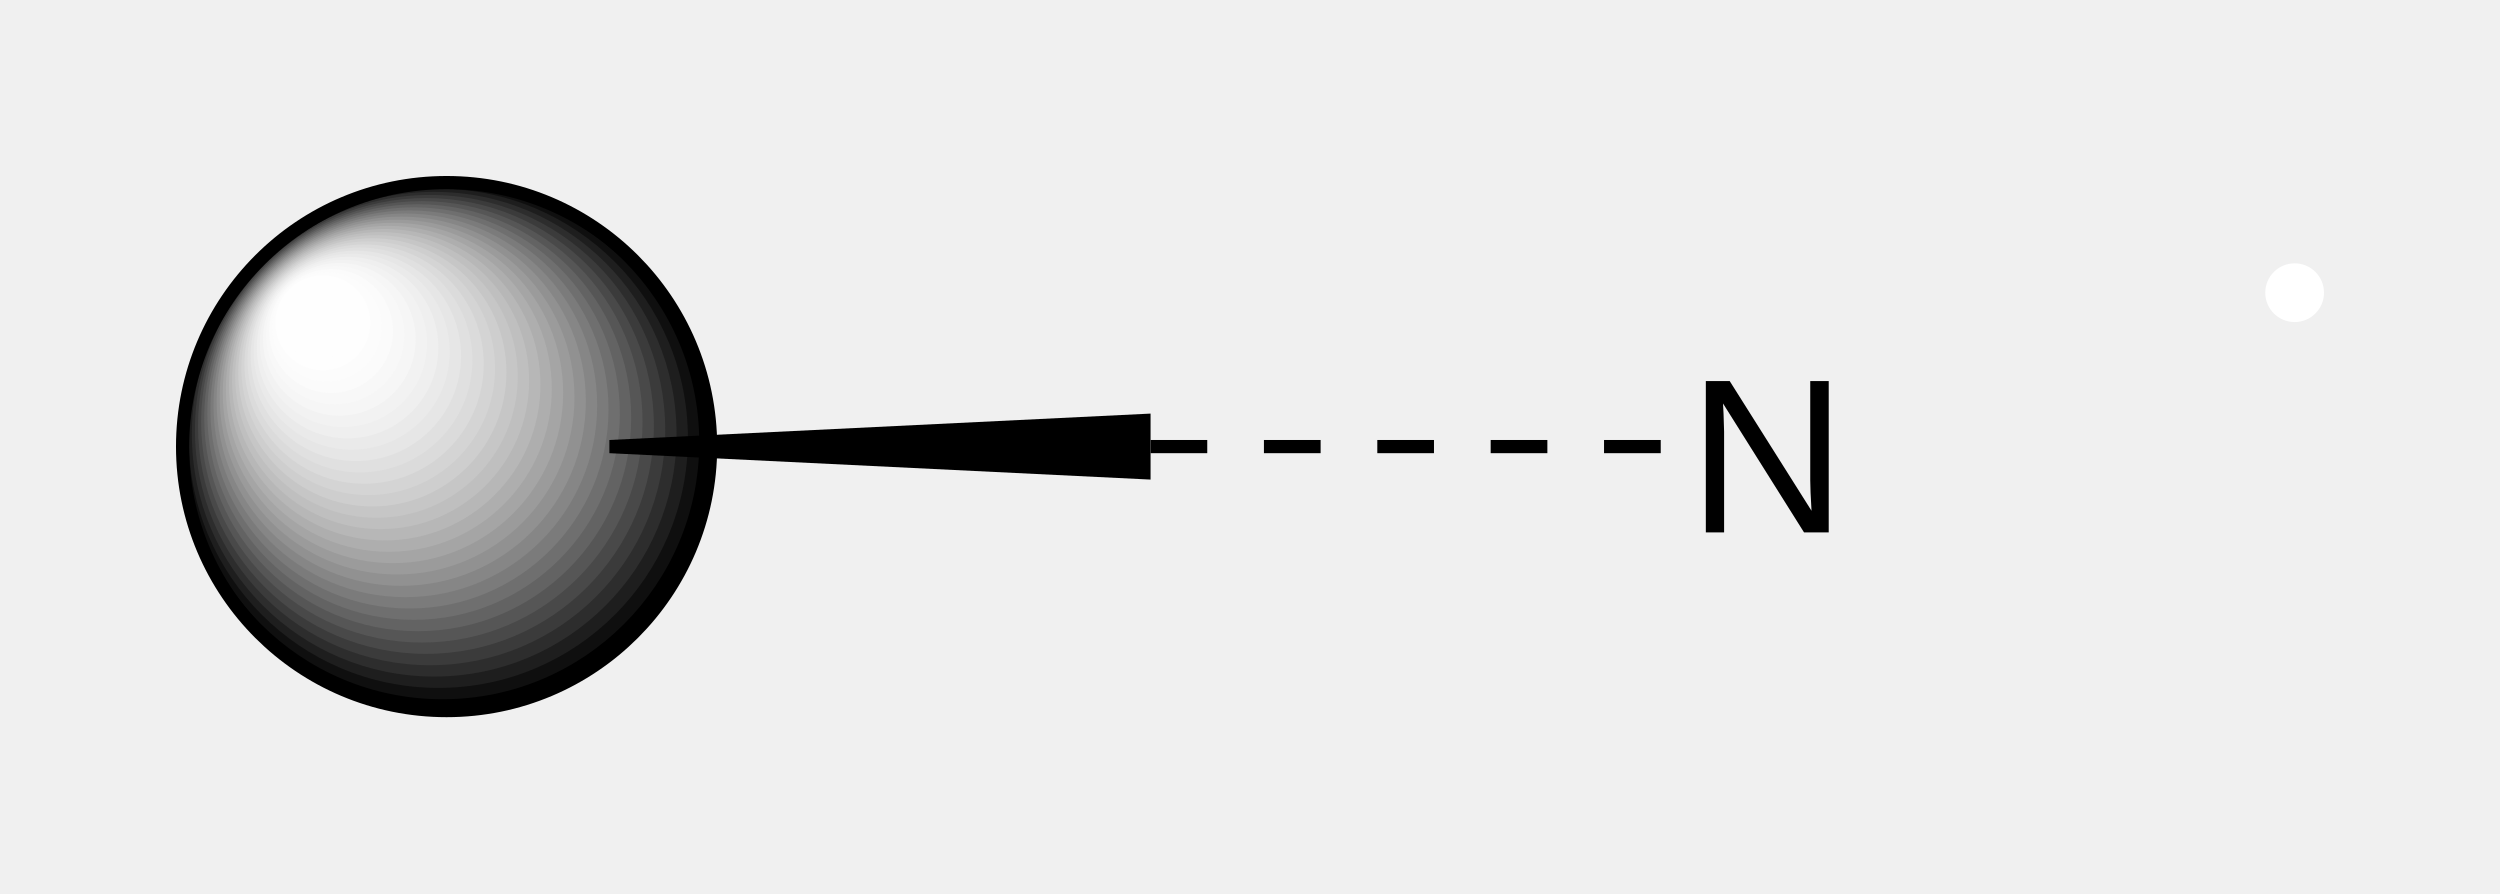
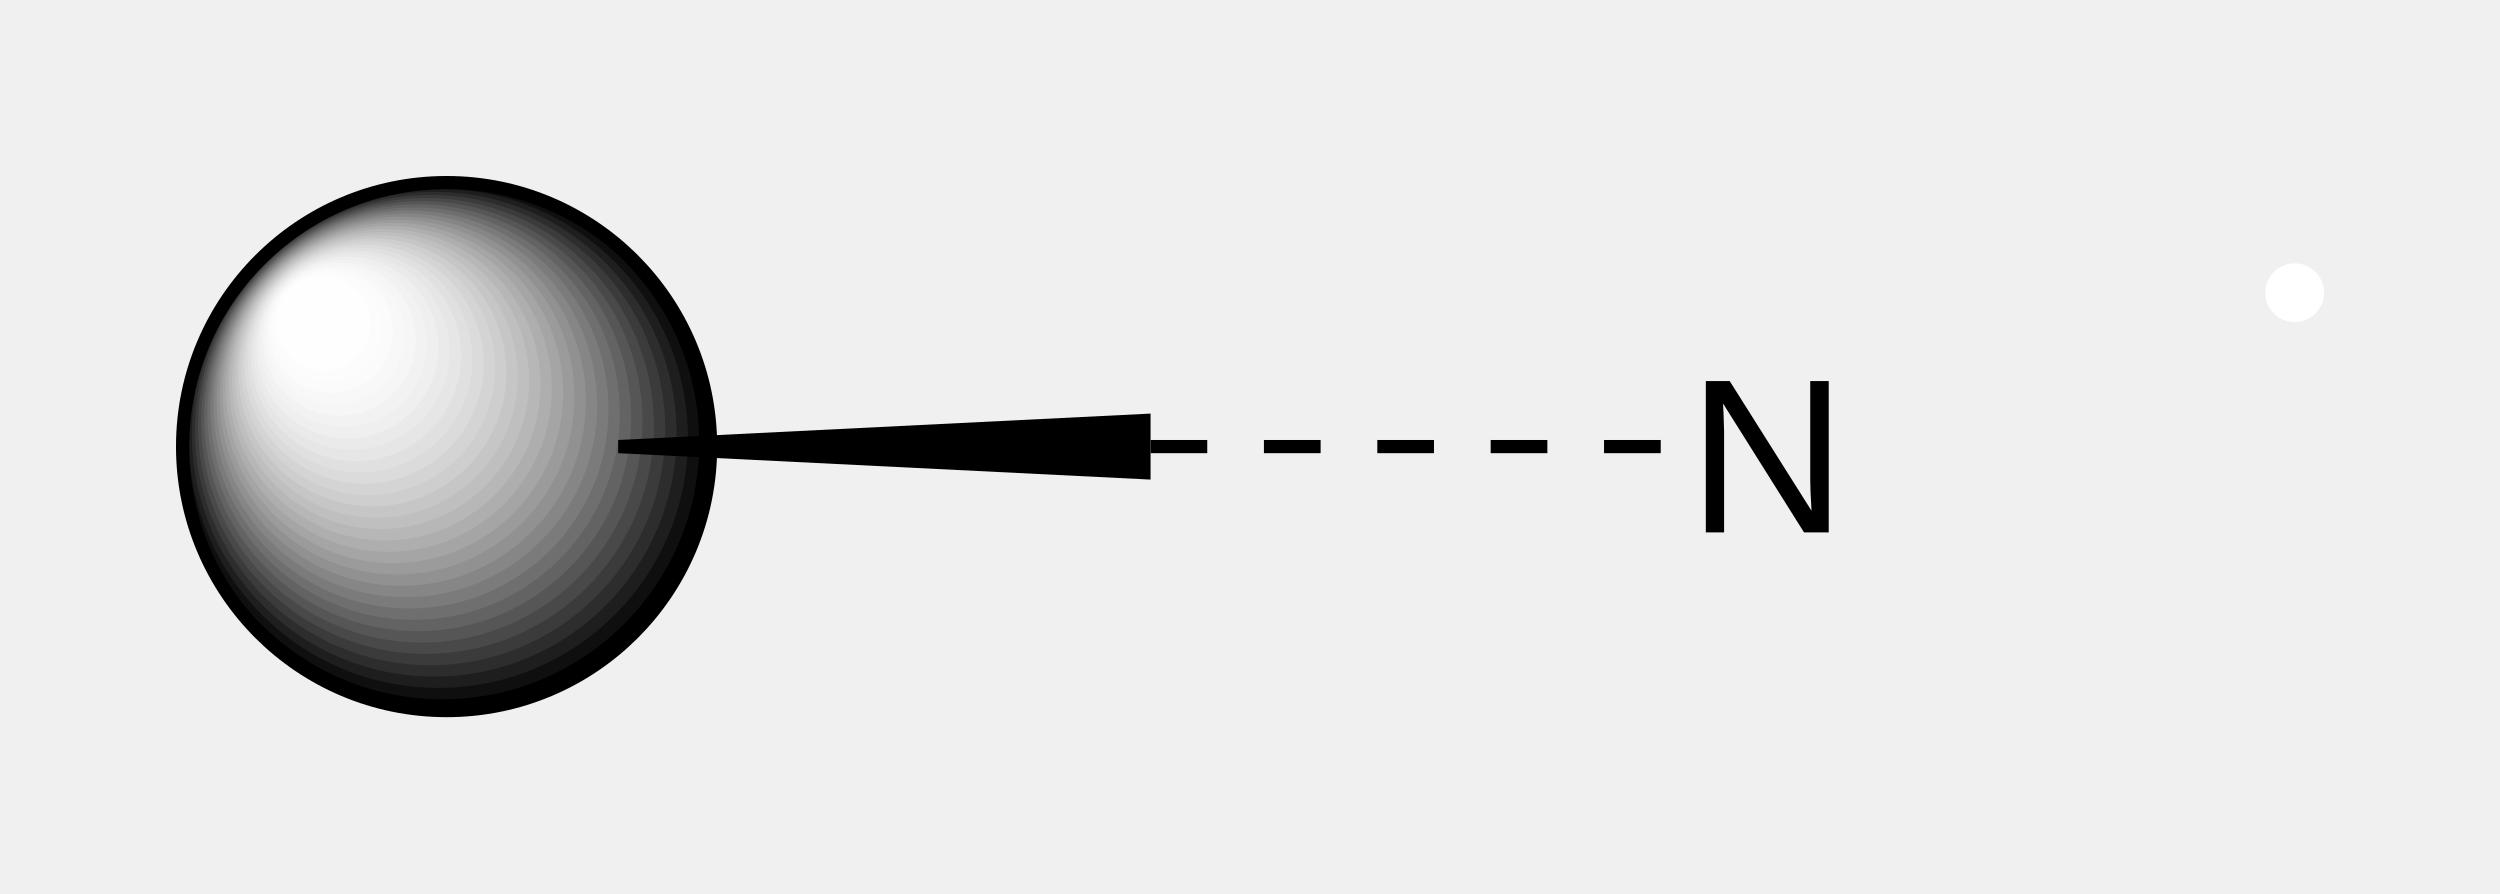
<svg xmlns="http://www.w3.org/2000/svg" width="113.64" height="40.6" viewBox="5.7 24.7 113.64 40.6">
-   <text x="0" y="0" font-size="200" dominant-baseline="alphabetic" text-anchor="end" fill="#000000" font-family="Arial" transform="matrix(0.05 0 0 0.05 31.27 48.9)">
+   <text x="0" y="0" font-size="200" dominant-baseline="alphabetic" text-anchor="end" fill="#000000" font-family="Arial" transform="matrix(0.05 0 0 0.05 31.67 48.9)">
    <tspan font-size="200" font-family="Arial" fill="#000000" font-weight="400" font-style="normal">Ar</tspan>
  </text>
  <path d="M 14,45 C 14,51.627 19.373,57 26,57 C 32.627,57 38,51.627 38,45 C 38,38.373 32.627,33 26,33 C 19.373,33 14,38.373 14,45" fill="#000000" stroke="none" />
  <path d="M 14.141,44.812 C 14.141,51.259 19.366,56.484 25.812,56.484 C 32.259,56.484 37.484,51.259 37.484,44.812 C 37.484,38.366 32.259,33.141 25.812,33.141 C 19.366,33.141 14.141,38.366 14.141,44.812" fill="#0f0f0f" stroke="none" />
  <path d="M 14.281,44.625 C 14.281,50.89 19.36,55.969 25.625,55.969 C 31.89,55.969 36.969,50.89 36.969,44.625 C 36.969,38.36 31.89,33.281 25.625,33.281 C 19.36,33.281 14.281,38.36 14.281,44.625" fill="#1e1e1e" stroke="none" />
  <path d="M 14.422,44.437 C 14.422,50.521 19.354,55.453 25.437,55.453 C 31.521,55.453 36.453,50.521 36.453,44.437 C 36.453,38.354 31.521,33.422 25.437,33.422 C 19.354,33.422 14.422,38.354 14.422,44.437" fill="#2d2d2d" stroke="none" />
  <path d="M 14.562,44.25 C 14.562,50.153 19.347,54.938 25.25,54.938 C 31.153,54.938 35.938,50.153 35.938,44.25 C 35.938,38.347 31.153,33.562 25.25,33.562 C 19.347,33.562 14.562,38.347 14.562,44.25" fill="#3b3b3b" stroke="none" />
  <path d="M 14.703,44.062 C 14.703,49.784 19.341,54.422 25.062,54.422 C 30.784,54.422 35.422,49.784 35.422,44.062 C 35.422,38.341 30.784,33.703 25.062,33.703 C 19.341,33.703 14.703,38.341 14.703,44.062" fill="#494949" stroke="none" />
  <path d="M 14.843,43.875 C 14.843,49.415 19.335,53.907 24.875,53.907 C 30.415,53.907 34.907,49.415 34.907,43.875 C 34.907,38.335 30.415,33.843 24.875,33.843 C 19.335,33.843 14.843,38.335 14.843,43.875" fill="#565656" stroke="none" />
  <path d="M 14.984,43.687 C 14.984,49.047 19.328,53.391 24.687,53.391 C 30.047,53.391 34.391,49.047 34.391,43.687 C 34.391,38.328 30.047,33.984 24.687,33.984 C 19.328,33.984 14.984,38.328 14.984,43.687" fill="#636363" stroke="none" />
  <path d="M 15.125,43.5 C 15.125,48.678 19.322,52.875 24.5,52.875 C 29.678,52.875 33.875,48.678 33.875,43.5 C 33.875,38.322 29.678,34.125 24.5,34.125 C 19.322,34.125 15.125,38.322 15.125,43.5" fill="#6f6f6f" stroke="none" />
  <path d="M 15.265,43.312 C 15.265,48.309 19.316,52.36 24.312,52.36 C 29.309,52.36 33.36,48.309 33.36,43.312 C 33.36,38.316 29.309,34.265 24.312,34.265 C 19.316,34.265 15.265,38.316 15.265,43.312" fill="#7b7b7b" stroke="none" />
  <path d="M 15.406,43.125 C 15.406,47.94 19.309,51.844 24.125,51.844 C 28.94,51.844 32.844,47.94 32.844,43.125 C 32.844,38.309 28.94,34.406 24.125,34.406 C 19.309,34.406 15.406,38.309 15.406,43.125" fill="#868686" stroke="none" />
  <path d="M 15.546,42.937 C 15.546,47.572 19.303,51.329 23.937,51.329 C 28.572,51.329 32.329,47.572 32.329,42.937 C 32.329,38.303 28.572,34.546 23.937,34.546 C 19.303,34.546 15.546,38.303 15.546,42.937" fill="#919191" stroke="none" />
  <path d="M 15.687,42.75 C 15.687,47.203 19.297,50.813 23.75,50.813 C 28.203,50.813 31.813,47.203 31.813,42.75 C 31.813,38.297 28.203,34.687 23.75,34.687 C 19.297,34.687 15.687,38.297 15.687,42.75" fill="#9b9b9b" stroke="none" />
  <path d="M 15.827,42.562 C 15.827,46.834 19.291,50.298 23.562,50.298 C 27.834,50.298 31.298,46.834 31.298,42.562 C 31.298,38.291 27.834,34.827 23.562,34.827 C 19.291,34.827 15.827,38.291 15.827,42.562" fill="#a5a5a5" stroke="none" />
  <path d="M 15.968,42.375 C 15.968,46.466 19.284,49.782 23.375,49.782 C 27.466,49.782 30.782,46.466 30.782,42.375 C 30.782,38.284 27.466,34.968 23.375,34.968 C 19.284,34.968 15.968,38.284 15.968,42.375" fill="#aeaeae" stroke="none" />
  <path d="M 16.109,42.187 C 16.109,46.097 19.278,49.266 23.187,49.266 C 27.097,49.266 30.266,46.097 30.266,42.187 C 30.266,38.278 27.097,35.109 23.187,35.109 C 19.278,35.109 16.109,38.278 16.109,42.187" fill="#b7b7b7" stroke="none" />
  <path d="M 16.249,42 C 16.249,45.728 19.272,48.751 23,48.751 C 26.728,48.751 29.751,45.728 29.751,42 C 29.751,38.272 26.728,35.249 23,35.249 C 19.272,35.249 16.249,38.272 16.249,42" fill="#bfbfbf" stroke="none" />
  <path d="M 16.39,41.812 C 16.39,45.36 19.265,48.235 22.812,48.235 C 26.36,48.235 29.235,45.36 29.235,41.812 C 29.235,38.265 26.36,35.39 22.812,35.39 C 19.265,35.39 16.39,38.265 16.39,41.812" fill="#c6c6c6" stroke="none" />
  <path d="M 16.53,41.625 C 16.53,44.991 19.259,47.72 22.625,47.72 C 25.991,47.72 28.72,44.991 28.72,41.625 C 28.72,38.259 25.991,35.53 22.625,35.53 C 19.259,35.53 16.53,38.259 16.53,41.625" fill="#cecece" stroke="none" />
  <path d="M 16.671,41.437 C 16.671,44.622 19.253,47.204 22.437,47.204 C 25.622,47.204 28.204,44.622 28.204,41.437 C 28.204,38.253 25.622,35.671 22.437,35.671 C 19.253,35.671 16.671,38.253 16.671,41.437" fill="#d4d4d4" stroke="none" />
  <path d="M 16.812,41.25 C 16.812,44.254 19.246,46.688 22.25,46.688 C 25.254,46.688 27.688,44.254 27.688,41.25 C 27.688,38.246 25.254,35.812 22.25,35.812 C 19.246,35.812 16.812,38.246 16.812,41.25" fill="#dbdbdb" stroke="none" />
  <path d="M 16.952,41.062 C 16.952,43.885 19.24,46.173 22.062,46.173 C 24.885,46.173 27.173,43.885 27.173,41.062 C 27.173,38.24 24.885,35.952 22.062,35.952 C 19.24,35.952 16.952,38.24 16.952,41.062" fill="#e0e0e0" stroke="none" />
  <path d="M 17.093,40.875 C 17.093,43.516 19.234,45.657 21.875,45.657 C 24.516,45.657 26.657,43.516 26.657,40.875 C 26.657,38.234 24.516,36.093 21.875,36.093 C 19.234,36.093 17.093,38.234 17.093,40.875" fill="#e6e6e6" stroke="none" />
  <path d="M 17.233,40.687 C 17.233,43.147 19.227,45.142 21.687,45.142 C 24.147,45.142 26.142,43.147 26.142,40.687 C 26.142,38.227 24.147,36.233 21.687,36.233 C 19.227,36.233 17.233,38.227 17.233,40.687" fill="#eaeaea" stroke="none" />
  <path d="M 17.374,40.5 C 17.374,42.779 19.221,44.626 21.5,44.626 C 23.779,44.626 25.626,42.779 25.626,40.5 C 25.626,38.221 23.779,36.374 21.5,36.374 C 19.221,36.374 17.374,38.221 17.374,40.5" fill="#efefef" stroke="none" />
  <path d="M 17.514,40.312 C 17.514,42.41 19.215,44.111 21.312,44.111 C 23.41,44.111 25.111,42.41 25.111,40.312 C 25.111,38.215 23.41,36.514 21.312,36.514 C 19.215,36.514 17.514,38.215 17.514,40.312" fill="#f2f2f2" stroke="none" />
  <path d="M 17.655,40.125 C 17.655,42.041 19.209,43.595 21.125,43.595 C 23.041,43.595 24.595,42.041 24.595,40.125 C 24.595,38.209 23.041,36.655 21.125,36.655 C 19.209,36.655 17.655,38.209 17.655,40.125" fill="#f6f6f6" stroke="none" />
  <path d="M 17.796,39.937 C 17.796,41.673 19.202,43.079 20.937,43.079 C 22.673,43.079 24.079,41.673 24.079,39.937 C 24.079,38.202 22.673,36.796 20.937,36.796 C 19.202,36.796 17.796,38.202 17.796,39.937" fill="#f8f8f8" stroke="none" />
  <path d="M 17.936,39.75 C 17.936,41.304 19.196,42.564 20.75,42.564 C 22.304,42.564 23.564,41.304 23.564,39.75 C 23.564,38.196 22.304,36.936 20.75,36.936 C 19.196,36.936 17.936,38.196 17.936,39.75" fill="#fbfbfb" stroke="none" />
  <path d="M 18.077,39.562 C 18.077,40.935 19.19,42.048 20.562,42.048 C 21.935,42.048 23.048,40.935 23.048,39.562 C 23.048,38.19 21.935,37.077 20.562,37.077 C 19.19,37.077 18.077,38.19 18.077,39.562" fill="#fcfcfc" stroke="none" />
  <path d="M 18.217,39.375 C 18.217,40.567 19.183,41.533 20.375,41.533 C 21.567,41.533 22.533,40.567 22.533,39.375 C 22.533,38.183 21.567,37.217 20.375,37.217 C 19.183,37.217 18.217,38.183 18.217,39.375" fill="#fefefe" stroke="none" />
  <path d="M 18.358,39.187 C 18.358,40.198 19.177,41.017 20.187,41.017 C 21.198,41.017 22.017,40.198 22.017,39.187 C 22.017,38.177 21.198,37.358 20.187,37.358 C 19.177,37.358 18.358,38.177 18.358,39.187" fill="#fefefe" stroke="none" />
  <path d="M 14,45 C 14,51.627 19.373,57 26,57 C 32.627,57 38,51.627 38,45 C 38,38.373 32.627,33 26,33 C 19.373,33 14,38.373 14,45" fill="none" stroke="#000000" stroke-width="0.6" stroke-linecap="round" stroke-linejoin="round" />
-   <polygon points="33.4,45.3 58,46.5 58,43.5 33.4,44.7" fill="#000000" stroke="none" stroke-width="0" />
+   <polygon points="33.8,45.3 58,46.5 58,43.5 33.8,44.7" fill="#000000" stroke="none" stroke-width="0" />
  <text x="0" y="0" font-size="200" dominant-baseline="alphabetic" text-anchor="start" fill="#000000" font-family="Arial" transform="matrix(0.05 0 0 0.05 82.42 48.9)">
    <tspan font-size="200" font-family="Arial" fill="#000000" font-weight="400" font-style="normal">N</tspan>
  </text>
  <polygon points="58,45.3 60.577,45.3 60.577,44.7 58,44.7" fill="#000000" stroke="none" stroke-width="0" />
  <polygon points="63.153,45.3 65.73,45.3 65.73,44.7 63.153,44.7" fill="#000000" stroke="none" stroke-width="0" />
  <polygon points="68.307,45.3 70.883,45.3 70.883,44.7 68.307,44.7" fill="#000000" stroke="none" stroke-width="0" />
  <polygon points="73.46,45.3 76.037,45.3 76.037,44.7 73.46,44.7" fill="#000000" stroke="none" stroke-width="0" />
  <polygon points="78.613,45.3 81.19,45.3 81.19,44.7 78.613,44.7" fill="#000000" stroke="none" stroke-width="0" />
  <path d="M 108.67,38.005 A 1.335,1.335 0 1 0 111.34,38.005 A 1.335,1.335 0 1 0 108.67,38.005 Z" fill="#ffffff" stroke="none" />
</svg>
